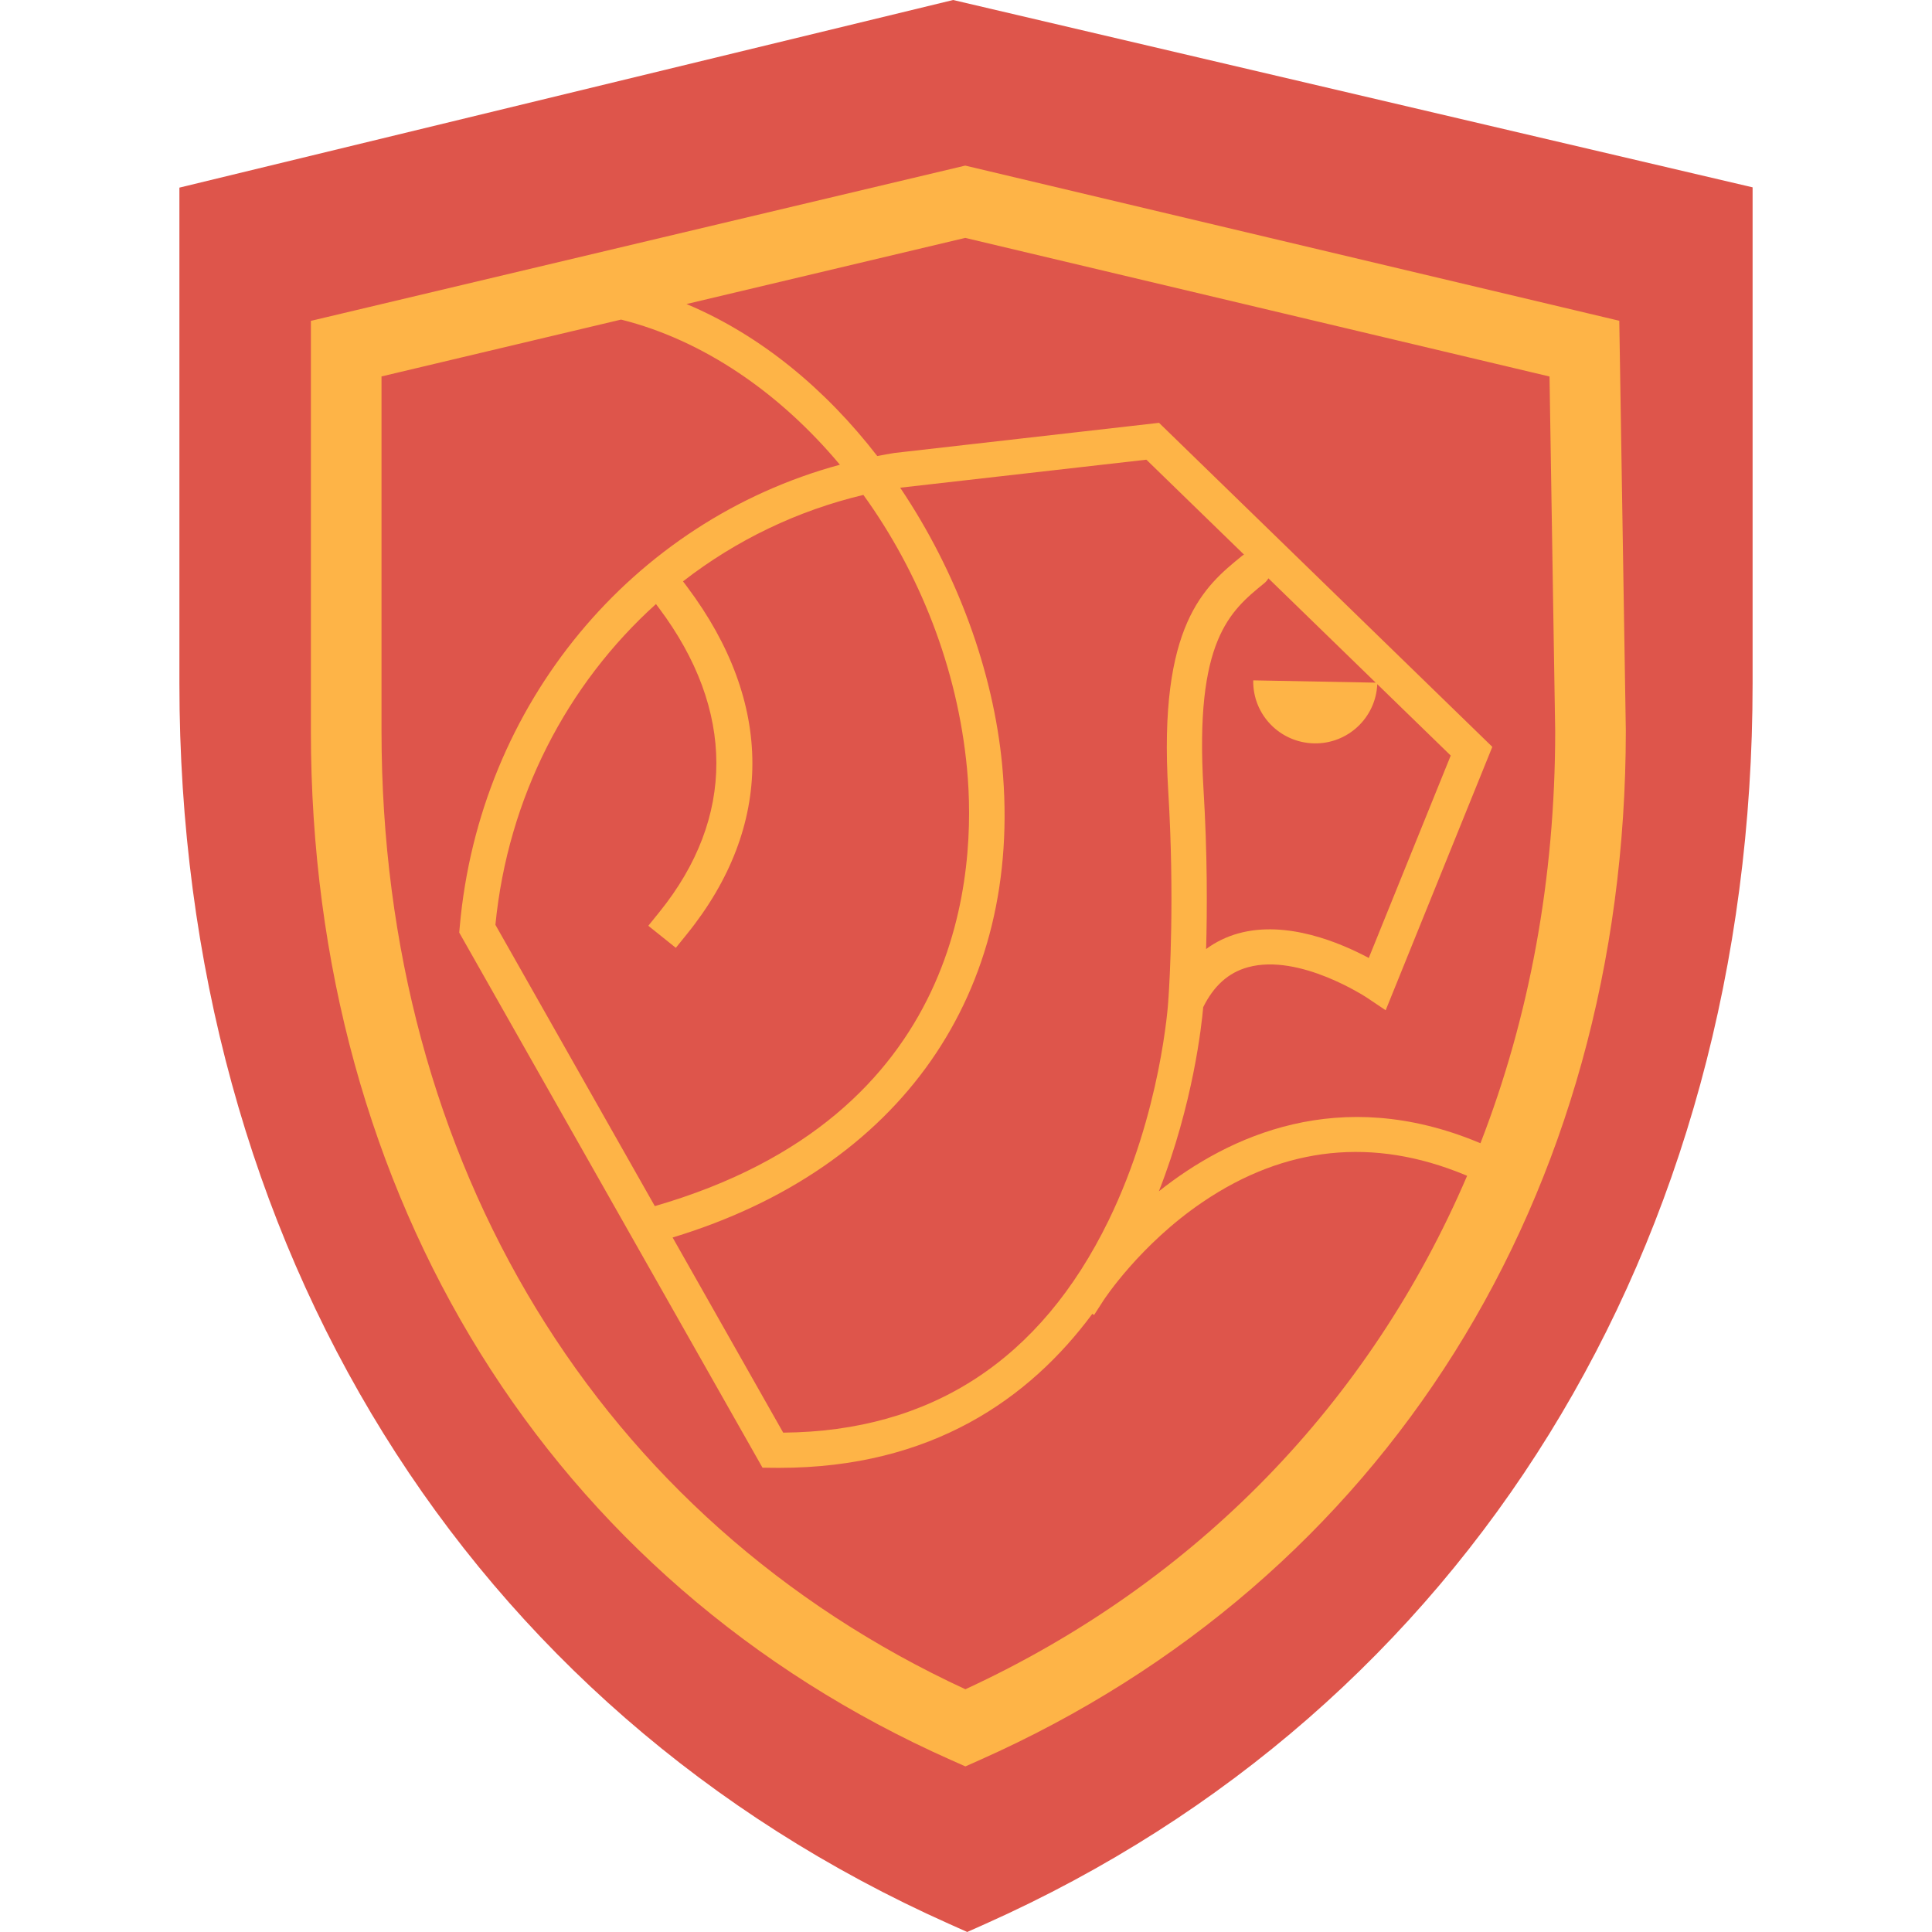
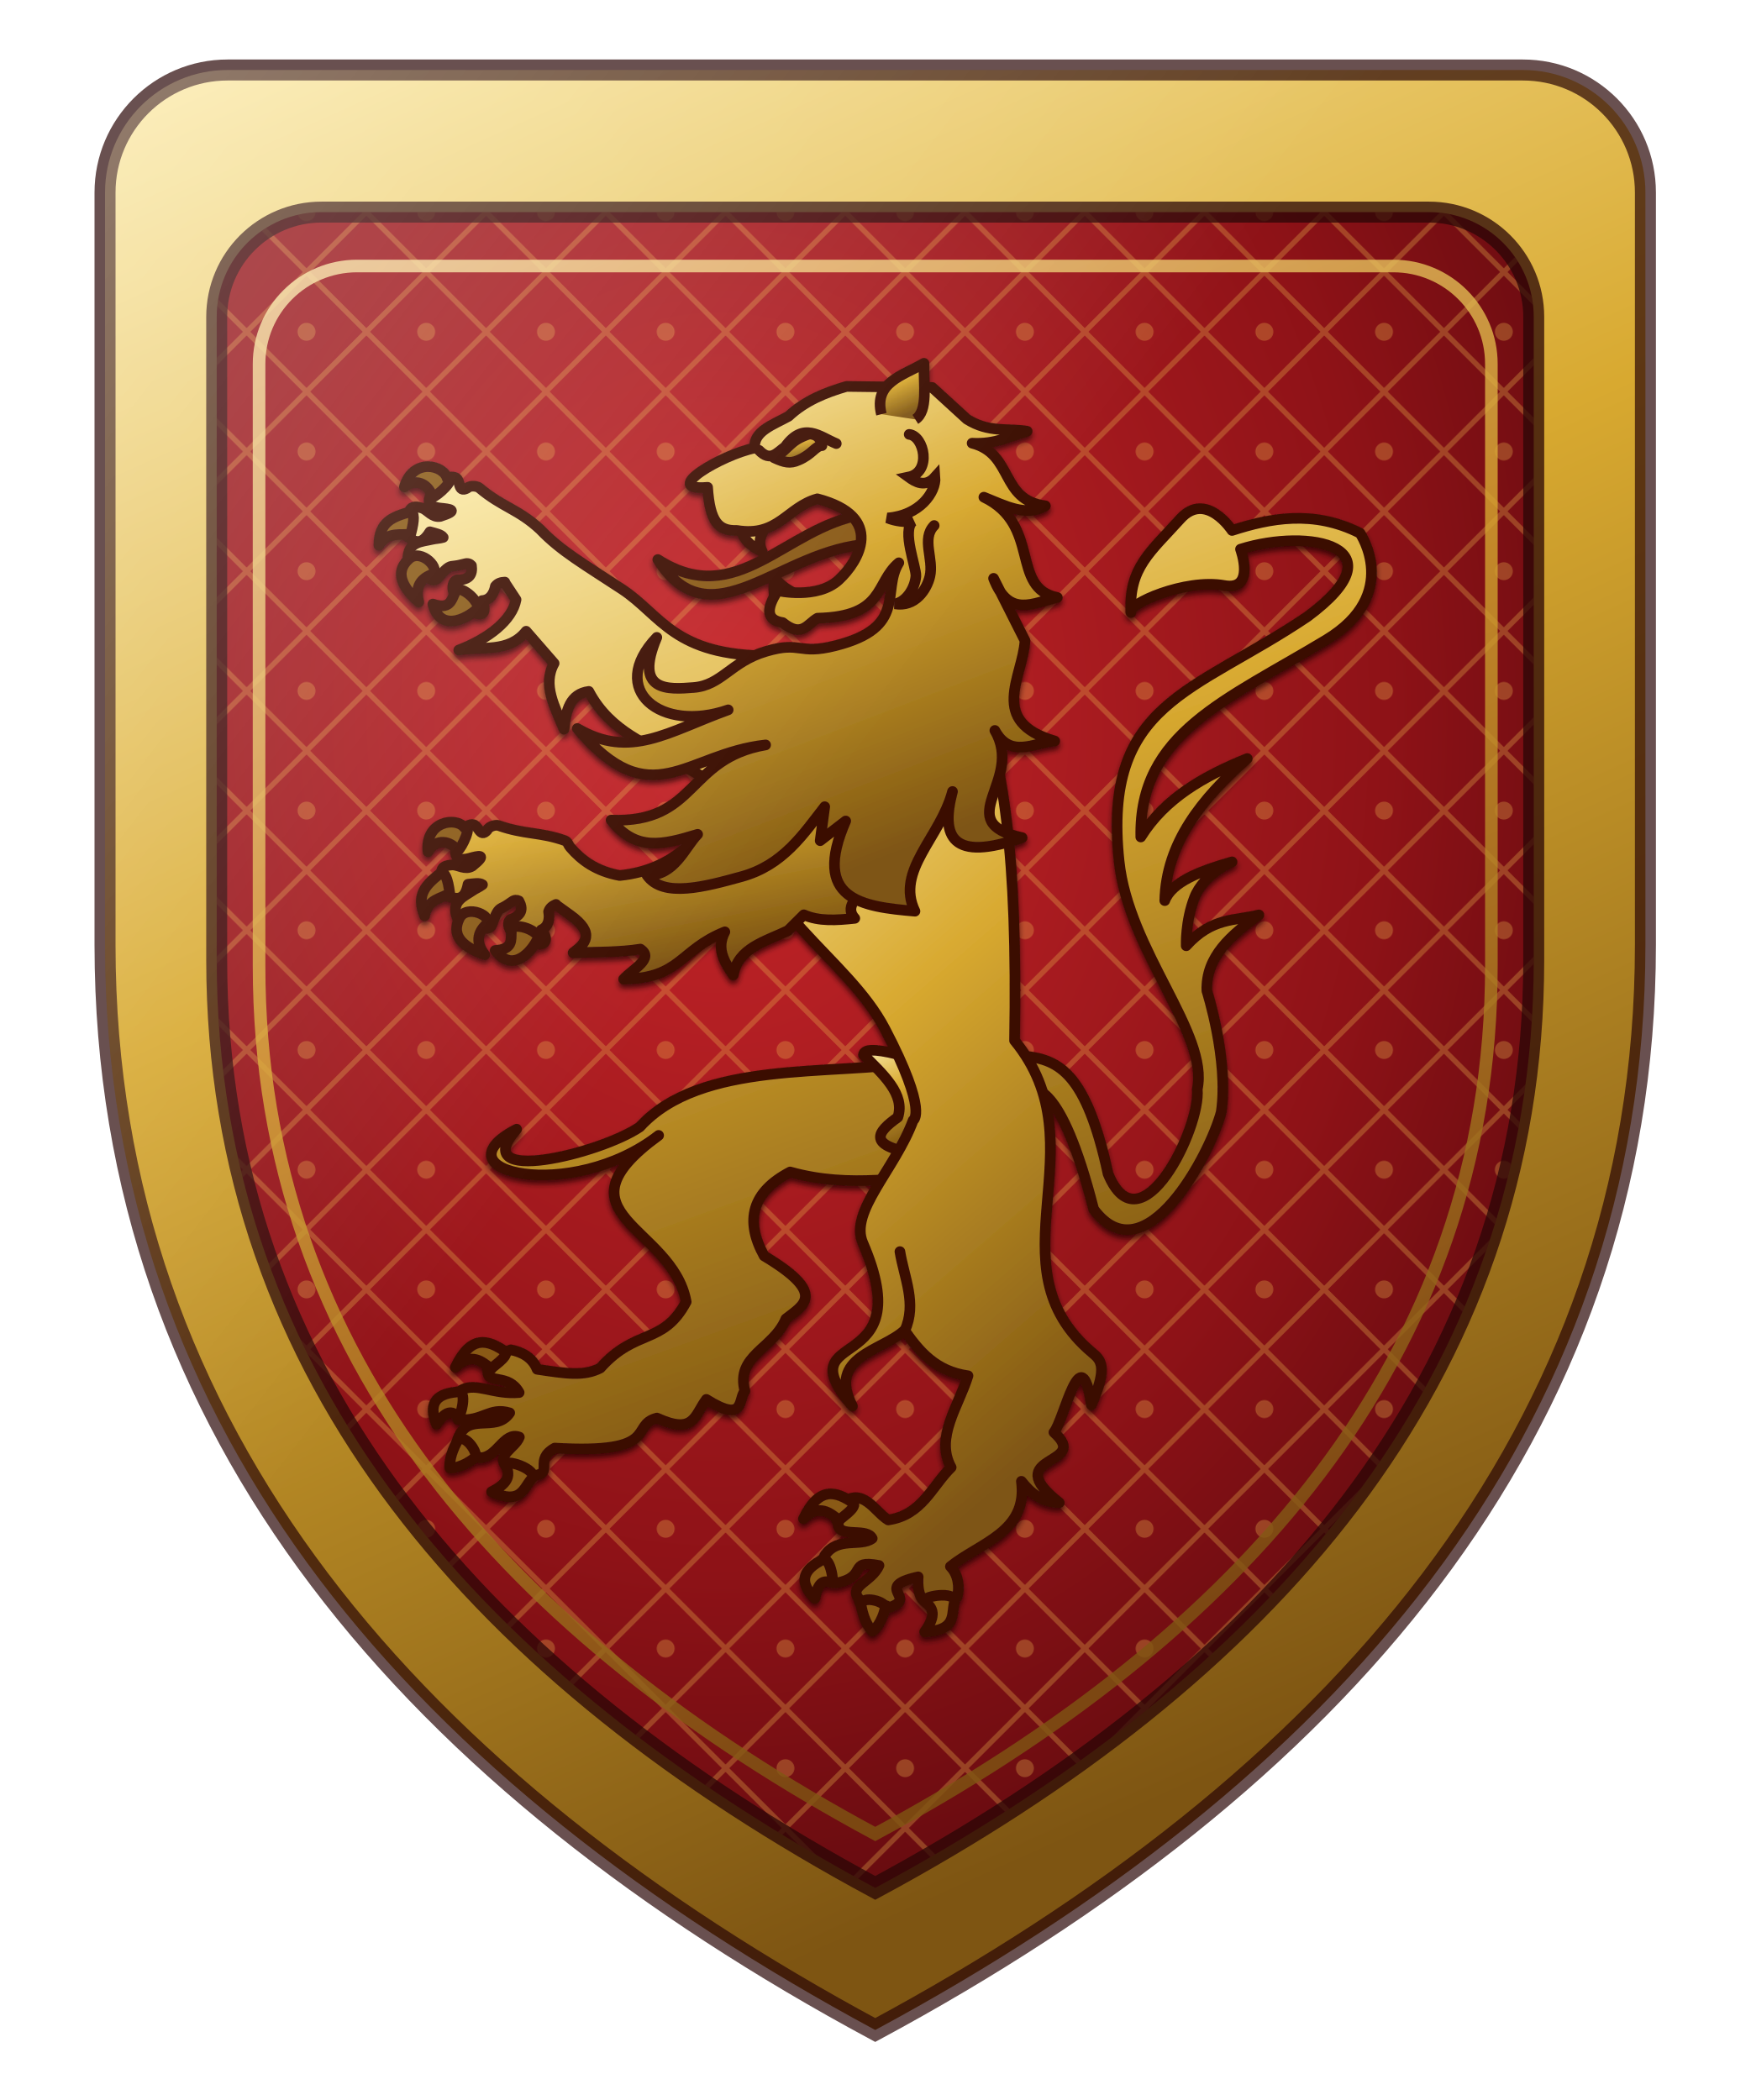
- <svg xmlns="http://www.w3.org/2000/svg" width="140" height="140" viewBox="0 0 140 140">
-   <g fill="none" fill-rule="evenodd">
-     <path fill="#DE554B" d="M13 13.596V49.53c0 40.677 20.841 74.274 55.749 89.87l1.34.599 1.341-.598C106.226 123.856 127 90.26 127 49.53V13.575L69.067 0 13 13.596z" />
-     <path fill="#FEB447" d="M107.28 82.842l-.157-.064c-10.064-4.17-18.064-.486-23.146 3.547 2.49-6.35 3.102-12.066 3.212-13.343.773-1.556 1.832-2.502 3.234-2.89 3.748-1.04 8.627 2.2 8.675 2.233l1.313.882 7.728-19.087L83.988 30.64l-19.17 2.183c-.419.065-.833.143-1.248.223-3.708-4.795-8.4-8.737-13.823-11.014l20.197-4.793 42.34 10.044.411 25.703c0 10.686-1.875 20.747-5.415 29.855zM70.074 55.704c.694 7.38-.135 25.2-22.624 31.695L35.899 67.015c.907-9.25 5.206-17.447 11.635-23.243l.22.293c5.532 7.38 5.543 15.202.028 22.026l-.803.994 1.994 1.598.803-.993c6.317-7.818 6.327-16.75.028-25.15l-.31-.413a34.146 34.146 0 0113.071-6.263c4.053 5.612 6.82 12.527 7.509 19.84zm19.93-15.425c-2.712 2.207-6.087 4.955-5.349 17.039.468 7.706.099 13.82.017 15.002l-.004.01-.013.242c-.005.08-.503 8.037-4.325 15.873-4.93 10.112-12.86 15.28-23.577 15.37L48.74 89.674c16.516-5.009 25.433-17.736 23.883-34.208-.64-6.795-3.26-13.993-7.393-20.125l17.841-2.03 7.074 6.876c-.048.029-.096.055-.14.092zm5.226 13.588a4.487 4.487 0 004.572-4.29l5.323 5.174-5.939 14.667c-2.012-1.079-5.928-2.756-9.44-1.783a7.135 7.135 0 00-2.347 1.136c.08-2.804.098-6.882-.19-11.608-.658-10.781 1.921-12.88 4.414-14.91.122-.1.216-.218.29-.345l7.777 7.56-8.876-.167c-.046 2.476 1.93 4.52 4.416 4.566zM69.956 122.41c-26.517-12.26-42.31-38.123-42.31-69.422v-25.71l17.36-4.12c5.944 1.488 11.486 5.293 15.856 10.518-15.031 4.077-26.132 17.33-27.55 33.509l-.034.393 21.975 38.775.735.01c.161.002.317.003.476.003 11.038 0 18.134-5.008 22.689-11.159l.129.082.69-1.07c.026-.04 2.632-4.035 7.187-7.12 5.974-4.048 12.361-4.708 18.981-1.968l.173.071c-7.012 16.369-19.55 29.445-36.357 37.208zM69.944 12L22.528 23.251v29.736c0 33.779 17.34 61.648 46.386 74.55l1.042.463 1.042-.463c29.314-13.022 46.815-40.89 46.815-74.59l-.473-29.703L69.944 12z" />
+ <svg xmlns="http://www.w3.org/2000/svg" viewBox="0 0 100 120" width="100" height="120">
+   <defs>
+     <linearGradient id="metal" x1="0" y1="0" x2=".35" y2="1">
+       <stop offset="0" stop-color="#FBE9A6" />
+       <stop offset=".45" stop-color="#D8A930" />
+       <stop offset="1" stop-color="#7E5512" />
+     </linearGradient>
+     <radialGradient id="field" cx=".38" cy=".3" r=".85">
+       <stop offset="0" stop-color="#C8262A" />
+       <stop offset=".6" stop-color="#8E1217" />
+       <stop offset="1" stop-color="#4E070B" />
+     </radialGradient>
+     <linearGradient id="sheen" x1="0" y1="0" x2="1" y2="1">
+       <stop offset="0" stop-color="#fff" stop-opacity=".28" />
+       <stop offset=".42" stop-color="#fff" stop-opacity="0" />
+     </linearGradient>
+     <pattern id="damask" width="8" height="8" patternUnits="userSpaceOnUse">
+       <path d="M4 0 8 4 4 8 0 4Z" fill="none" stroke="#E9B44C" stroke-width=".35" />
+       <circle cx="4" cy="4" r=".6" fill="#E9B44C" />
+     </pattern>
+     <filter id="lift" x="-10%" y="-10%" width="120%" height="120%">
+       <feDropShadow dx="0" dy="1.2" stdDeviation=".8" flood-color="#200404" flood-opacity=".75" />
+     </filter>
+   </defs>
+   <path d="M13 4 H87 A7 7 0 0 1 94 11 V54 C94 82 76 102 50 116 C24 102 6 82 6 54 V11 A7 7 0 0 1 13 4 Z" fill="url(#metal)" />
+   <path d="M13 4 H87 A7 7 0 0 1 94 11 V54 C94 82 76 102 50 116 C24 102 6 82 6 54 V11 A7 7 0 0 1 13 4 Z" fill="none" stroke="#2A0606" stroke-width="1.2" stroke-opacity=".7" />
+   <g transform="translate(50 60) scale(.855) translate(-50 -60)">
+     <path d="M13 4 H87 A7 7 0 0 1 94 11 V54 C94 82 76 102 50 116 C24 102 6 82 6 54 V11 A7 7 0 0 1 13 4 Z" fill="url(#field)" />
+     <path d="M13 4 H87 A7 7 0 0 1 94 11 V54 C94 82 76 102 50 116 C24 102 6 82 6 54 V11 A7 7 0 0 1 13 4 Z" fill="url(#damask)" opacity=".32" />
+     <path d="M13 4 H87 A7 7 0 0 1 94 11 V54 C94 82 76 102 50 116 C24 102 6 82 6 54 V11 A7 7 0 0 1 13 4 Z" fill="none" stroke="#2A0606" stroke-width="1.4" stroke-opacity=".75" />
  </g>
+   <g transform="translate(50 60) scale(.8) translate(-50 -60)">
+     <path d="M13 4 H87 A7 7 0 0 1 94 11 V54 C94 82 76 102 50 116 C24 102 6 82 6 54 V11 A7 7 0 0 1 13 4 Z" fill="none" stroke="url(#metal)" stroke-width=".9" stroke-opacity=".8" />
+   </g>
+   <g transform="translate(21.46 20.57) scale(0.19)" filter="url(#lift)">
+     <path d="M163.686 211.105c-27.185 4.249-65.932-.626-84.245 19.547-11.863 8.104-52.202 17.96-37.059.69-24.705 12.813 16.436 22.359 42.703 1.871-32.641 23.782 4.17 27.115 8.292 50.053-6.994 13.102-15.056 7.798-25.83 19.908-4.959 2.579-10.384 1.666-18.992.377-1.423-3.584-4.561-5.206-7.912-5.847-3.452 1.142-7.434 3.66-6.931 6.501-.088 3.896 6.275.553 9.435 6.347-7.609.676-12.917-3.096-17.165-.832-3.466 2.542-1.828 7.443-1.248 8.951 7.56.687 9.381-3.86 15.575-2.006-4.36 6.352-13.053-.89-15.841 8.542.819 3.089 3.876 3.035 6.756 4.938 5.28.28 7.289-8.015 11.986-6.196-1.186 3.266-7.384 5.572-3.683 9.001 1.26 1.596 4.669 1.922 8.095 2.566 6.088-.724-.221-4.666 6.223-8.267 32.191 1.88 22.343-6.908 30.737-9.035 11.167 5.096 11.256-.734 14.854-5.604 11.795 7.385 9.473-.153 11.587-2.512-2.852-10.783 8.539-12.534 12.33-21.714 5.133-4.08 12.665-7.429-6.547-18.93-5.964-10.839-3.531-19.301 7.818-25.242 18.786 5.228 33.712.898 50.568 1.347zM16.848 40.329c-.738.923-2.167 3.738 2.66 4.22 2.526.253 5.977.571-.07 2.5-2.438.427-3.772-1.895-5.469-2.5-1.309-.379-3.112-.899-3.812.938-.267 3.307-.662 5.648-1.125 7.25 2.397 1.796 4.482 3.501 7.281-1.062 1.576.444 3.417.78 4 1.688-1.145.336-2.342.352-3.219.562-3.293.79-7.56.64-7.406 6.219 6.203-1.629 7.369 2.648 5.875 4.938 1.269 1.513 2.472 1.497 3.594-.031 2.738-3.056 3.066-2.971 4.656-3.125 1.127-.109 2.186-.441 3.031-.625.884-.252 1.515.028 1.969.531.354 2.575-.511 4.387-4.438 4.312-1.075.396-1.531 2.024-.875 3.906 5.195 1.184 5.264 2.933 5.75 5.469.609.956 5.07 2.403 2.75-3.156 2.496-.144 3.604-2.274 4-4.312.772-.988 1.777-1.205 2.844-1.25l-.062.062 3.438 5.219c-1.146 6.169-8.274 11.741-17.219 15.156 6.957-1.2 14.981.966 20.25-5.656l8.406 9.656c-3.596 6.474.271 13.158 3 19.813.52-5.707 1.833-10.645 7.438-11.375 6.599 12.619 19.044 16.158 23.656 19.719l22.781 12.844 7.875-43.25c-28.793 0-32.51-12.249-44.312-20.031-11.333-7.472-18.389-11.454-24.6-17.969-6.654-6.199-11.466-6.693-18.369-12.562-.397-.337-2.509-.951-3.654.155-2.946 1.539-1.733-2.63-3.571-3.241-2.87-.955-5.295 2.794-7.052 4.991zM195.961 219.425c1.699-.273 9.825-3.612 19.933 35.985 15.456 20.814 35.083-16.783 38.353-29.211 2.311-15.663-4.32-36.49-4.32-36.49-.346-10.389 7.355-16.744 15.637-22.808-7.159 1.833-14.024.605-21.841 9.273 0 0-.303-7.269 2.473-14.473 2.776-7.204 11.3-10.747 11.3-10.747-9.748 2.777-18.112 6.061-20.226 11.639.398-17.333 11.069-30.626 24.802-42.715-12.916 5.246-24.68 11.833-32.01 23.582-.631-31.225 25.538-41.021 55.747-59.286 22.672-13.708 10.174-32.081 10.174-32.081-14.003-7.118-27.227-4.456-38.482-.821 0 0-7.852-12.042-15.576-3.454-8.958 9.96-15.501 14.631-14.834 28.111-1.196-2.433 16.206-10.235 28.059-8.1 9.542 1.718 4.895-10.925 4.895-10.925 20.608-6.492 48.698-.883 20.128 20.283-34.314 23.139-61.66 25.688-56.634 73.543 2.855 27.18 27.102 51.835 23.509 68.573 1.184 11.476-17.112 48.926-26.827 25.462-6.536-30.225-14.709-34.339-25.086-35.396z" fill="url(#metal)" fill-rule="evenodd" stroke="#3A0C06" stroke-width="3.2" stroke-linejoin="round" />
+     <path d="M146.67 208.968c5.992 5.984 12.607 11.9 10.338 18.789-6.27 4.465-9.684 8.666 6.254 11.086l6.13-15.707-12.507-14.318c-7.313-1.828-10.024-1.445-10.215.15z" fill="url(#metal)" fill-rule="evenodd" stroke="#3A0C06" stroke-width="3.2" stroke-linejoin="round" />
+     <path d="M105.08 130.166c8.983 36.751 36.574 49.054 48.078 71.062 13.143 25.143 8.458 27.455 8.458 27.455-5.489 14.828-19.22 27.384-15.144 36.83 17.797 41.239-23.724 24.827-3.122 49.123-7.67-15.021 8.919-16.506 15.667-22.801 4.48 6.391 9.438 12.315 19.093 13.663-2.84 9.227-9.985 18.616-5.066 27.553-5.846 5.722-8.742 14.332-18.919 15.814-4.033-2.362-7.782-10.445-14.227-4.656-4.154 1.821-.456 5.031-.737 6.706 1.38 3.058 8.593.366 10.149 3.508-3.508 2.649-10.431-.72-14.306 5.198-1.662 3.134.176 7.929 3.699 8.203 9.53-1.976 3.045-7.118 12.647-5.269-2.279 5.123-9.534 6.141-5.833 10.262-.97 3.609 8.373.32 8.594 2.475 9.606-2.92-4.989-6.2 9.014-9.311-.141 2.041-.072 5.591 1.683 7.183 2.937.6 7.19.74 10.035-1.113.776-2.634.473-6.669-2.023-9.181 8.943-7.203 23.378-10.386 21.343-25.627 2.672 3.344 5.76 6.244 11.39 6.436-18.542-14.638 9.921-10.921-1.616-21.176 3.084-3.608 8.193-29.368 11.255-8.261 5.179-11.711 2.714-13.61.24-15.691-31.221-26.264 2.916-61.905-23.326-93.875.926-55.377-3.171-84.205-12.291-108.009z" fill="url(#metal)" fill-rule="evenodd" stroke="#3A0C06" stroke-width="3.2" stroke-linejoin="round" />
+     <path d="m135.281 109.768-43.188 37.875c-4.178 3.321-10.05 6.528-18.719 7.406-7.151-1.331-11.46-4.57-14.812-8.438-.848-1.025-.641-1.562-1.688-2.062-7.433-2.642-12.024-1.747-20-4.562-.491-.173-2.7.027-3.375 1.469-2.202 2.49-2.534-1.836-4.469-1.75-3.022.134-3.956 4.477-4.812 7.156-.36 1.126-.68 4.274 4 3 2.45-.667 5.772-1.588.812 2.375-2.124 1.27-4.199-.416-6-.375-1.358.113-3.221.253-3.219 2.219.932 3.184 1.392 5.526 1.531 7.188 2.88.821 5.453 1.669 6.438-3.594 1.63-.148 3.475-.514 4.344.125-.949.723-2.069 1.178-2.812 1.688-2.793 1.915-6.855 3.313-4.719 8.469 5.212-3.737 7.858-.172 7.281 2.5 1.726.96 2.842.516 3.344-1.312 1.466-3.832 1.789-3.882 3.219-4.594 1.014-.505 1.87-1.182 2.594-1.656.735-.551 1.428-.527 2.031-.219 1.251 2.278 1.1 4.292-2.594 5.625-.863.754-.691 2.445.594 3.969 5.275-.75 5.953.836 7.312 3.031.95 1.069 4.697.022 1.438-3.906 2.28-1.026 2.546-3.424 2.188-5.469.368-1.198 1.238-1.764 2.219-2.188l-.031.094 4.344 3.125c7.676 5.522 4.448 8.659.844 11.312 6.957-.195 14.318-.125 20.219-1.094 4.223 2.783-2.241 5.987-5.031 9.031 17.149-.192 16.798-8.779 30.438-14.219-2.637 5.01-.191 9.013 2.531 12.969 1.415-8.061 9.447-10 16.438-13.344l4.781-4.75c4.479 2.014 9.847 1.658 15.312 1.062-2.799-3.054-.278-6.316 4.594-9.656 11.51-11.437 10.502-15.407 10.469-29.781z" fill="url(#metal)" fill-rule="evenodd" stroke="#3A0C06" stroke-width="3.2" stroke-linejoin="round" />
+     <path d="M174.004 373.639c.916-3.753-10.86-1.745-8.706-.063 2.154 1.682 3.497 3.838-.235 8.952 9.658-.407 8.025-5.136 8.941-8.89zm-20.837 1.939c.617-.991-1.36-2.168-3.393-2.581-2.033-.413-4.122-.063-3.729 1.997.86 4.292 2.324 6.263 3.272 7.35.921-.479 2.902-2.804 3.851-6.767zm-15.87-7.8c.569.731-.478-9.422-3.695-6.529-5.831 3.231-5.809 7.011-1.516 11.194 1.142-5.87 3.185-5.208 5.211-4.665zm2.165-18.798c-.372-.2 5.295-3.651 4.214-5.177-5.285-3.616-10.338-5.18-15.049 4.695 4.899-4.559 7.804-1.805 10.836.482zM26.719 140.671c2.558-1.145-.785 6.096-2.043 6.913-1.978-2.909-6.528-3.955-8.929.322-1.028-9.164 8.473-10.625 10.972-7.235zm-7.098 13.574c1.196-.244 2.061 1.574 2.662 6.124-2.573 1.698-6.596 1.669-7.559 6.789-2.691-6.526.498-9.395 4.898-12.913zm29.39 19.082c-2.882-3.537-9.836-3.88-8.213-1.207-.124 2.325.504 5.152-4.855 5.466 5.981 7.791 12.213-1.468 13.068-4.259zm-15.83-3.509c2.543-2.459-5.842-6.352-8.024-1.865-2.182 4.487-.104 8.213 7.649 10.928-2.796-3.7-2.168-6.604.375-9.063zM10.437 45.648c1.199.23 1.306 2.24.128 6.676-3.026.59-6.735-.969-9.576 3.397-.002-7.059 4.039-8.497 9.448-10.074zm11.109-9.968c2.801-.084-3.048 5.337-4.522 5.614-.72-3.443-4.529-6.143-8.378-3.104 2.541-8.864 11.882-6.596 12.901-2.509zM46.861 336.558c2.526-2.923-8.871-6.503-7.72-4.023 1.151 2.479 1.363 5.01-4.289 7.861 8.782 4.039 9.484-.914 12.01-3.838zm-17.304-6.175c1.105-.378.318-2.539-.996-4.145-1.313-1.606-3.152-2.656-4.152-.812-2.048 3.868-2.161 6.321-2.116 7.762 1.016.211 4.022-.336 7.263-2.805zm-4.624-12.514c.23.897 3.32-8.831-.785-7.461-6.635.637-8.124 4.113-5.855 9.66 3.389-4.927 4.998-3.505 6.639-2.199zm9.874-14.445c-.372-.2 5.295-3.651 4.214-5.177-5.285-3.616-10.338-5.18-15.049 4.695 4.899-4.559 7.804-1.805 10.836.482zM30.899 74.447c-1.317-4.368-7.616-7.335-7.134-4.245-1 2.102-1.497 4.955-6.571 3.204 2.562 9.482 11.851 3.295 13.705 1.04zm-14.129-9.887c3.288-1.304-2.982-8.099-6.708-4.782-3.727 3.317-3.225 7.554 2.909 13.018-1.175-4.486.511-6.932 3.8-8.237z" fill="#8A5A12" stroke="#3A0C06" stroke-width="3.2" stroke-linejoin="round" />
+     <path d="M146.107 46.543c-23.128 3.951-37.483 28.775-61.261 13.48 16.125 25.425 36.795-3.27 63.807-4.679z" fill="#8A5A12" stroke="#3A0C06" stroke-width="3.2" stroke-linejoin="round" />
+     <path d="M109.599 50.342c.774 3.401 3.109 5.756 6.661 7.293-2.132-4.152 1.056-7.063 2.837-10.303m1.027 26.709c-.028-2.819-.847-4.675-.054-8.493 2.417 3.386 6.051 4.469 9.179 6.51" fill="url(#metal)" fill-rule="evenodd" stroke="#3A0C06" stroke-width="3.2" stroke-linejoin="round" />
+     <path d="m135.024 134.354-1.363 10.218 7.672-5.92c-10.341 23.734 4.852 25.765 20.827 27.131-5.951-12.276 7.684-22.174 11.288-36-3.616 13.638-.208 21.301 20.933 13.878-21.802-4.773.703-17.093-8.2-32.237 4.614 8.49 11.703 3.737 18.009 3.174-20.154-5.853-9.602-19.232-8.949-30.185l-9.447-18.737c4.65 12.152 12.2 7.239 19.168 5.757-14.277-2.879-4.75-21.803-22.084-30.165 6.306 2.506 12.7 6.012 18.482 2.598-13.717-1.713-9.474-15.645-22.012-18.841 7.072.386 11.333-2.084 16.539-3.594-5.989-.994-11.423.568-18.108-3.625L167.344 8.262l-25.748-.31c-6.388 1.852-12.471 4.318-17.456 8.991-4.642 2.565-10.59 4.491-10.171 9.534-9.901 2.016-28.602 13.04-14.154 11.817.672 10.328 3.24 13.151 8.792 12.973 12.461 2.055 15.081-7.002 24.211-9.514 20.543 5.398 12.439 18.792 6.484 24.342-6.472 6.032-18.397 3.289-18.397 3.289-3.739 5.695-3.243 8.895 1.489 9.599 5.812 4.741 7.493.272 10.461-1.329 20.389-.443 17.263-10.7 24.451-16.654-5.337 8.595 2.799 19.422-19.068 24.934-11.292 2.851-10.17-1.452-20.834 1.693-10.664 3.144-13.344 10.239-21.822 10.885-7.579.578-18.054 1.443-11.042-15.083-15.056 15.732 1.273 28.857 21.459 21.796-18.139 6.544-29.391 14.98-45.366 5.607 22.344 26.493 32.523 7.58 56.617 4.942-23.874 4.114-20.456 23.557-46.447 22.615 7.493 9.477 15.502 7.476 26.012 4.269-3.853 3.883-6.904 12.545-15.246 12.291 4.816 6.932 17.511 3.451 28.462.43 12.459-3.438 18.485-12.666 24.994-21.024z" fill="url(#metal)" fill-rule="evenodd" stroke="#3A0C06" stroke-width="3.2" stroke-linejoin="round" />
+     <path d="M152.071 16.306c-2.401-9.521 6.417-11.604 12.8-15.303-.173 6.329 1.334 14.364-2.605 16.867" fill="url(#metal)" fill-rule="evenodd" stroke="#3A0C06" stroke-width="3.2" stroke-linejoin="round" />
+     <path d="M119.777 29.402c3.053 1.417 4.841 1.873 7.341.743 4.083-1.7 5.085-4.306 7.073-4.377-.366-1.68-.899-3.264-3.724-3.534-6.285 2.102-5.749 4.265-10.689 7.168z" fill="url(#metal)" fill-rule="evenodd" stroke="#3A0C06" stroke-width="3.2" stroke-linejoin="round" />
+     <path d="M160.43 22.381c4.493.476 6.859 11.351-.175 12.83 1.93 1.404 4.988 3.31 7.942 0 .374 4.556-4.615 11.584-14.272 12.306 2.196.961 5.627 1.396 7.639.96-3.501 2.679 1.084 13.979.873 16.582-.288 3.554-2.889 7.723-6.284 8.291 6.086 1.041 9.576-4.334 10.492-8.261 1.224-5.24-2.617-11.344 1.29-15.304m-52.642-22.605c3.462 3.625 5.472.566 7.801-1.027 5.537-7.741 10.401-3.071 15.406-1.009m20.609 266.758c3.679-8.069-.188-15.856-1.47-23.74" fill="none" stroke="#3A0C06" stroke-width="3.2" stroke-linecap="round" />
+   </g>
+   <path d="M13 4 H87 A7 7 0 0 1 94 11 V54 C94 82 76 102 50 116 C24 102 6 82 6 54 V11 A7 7 0 0 1 13 4 Z" fill="url(#sheen)" />
</svg>
